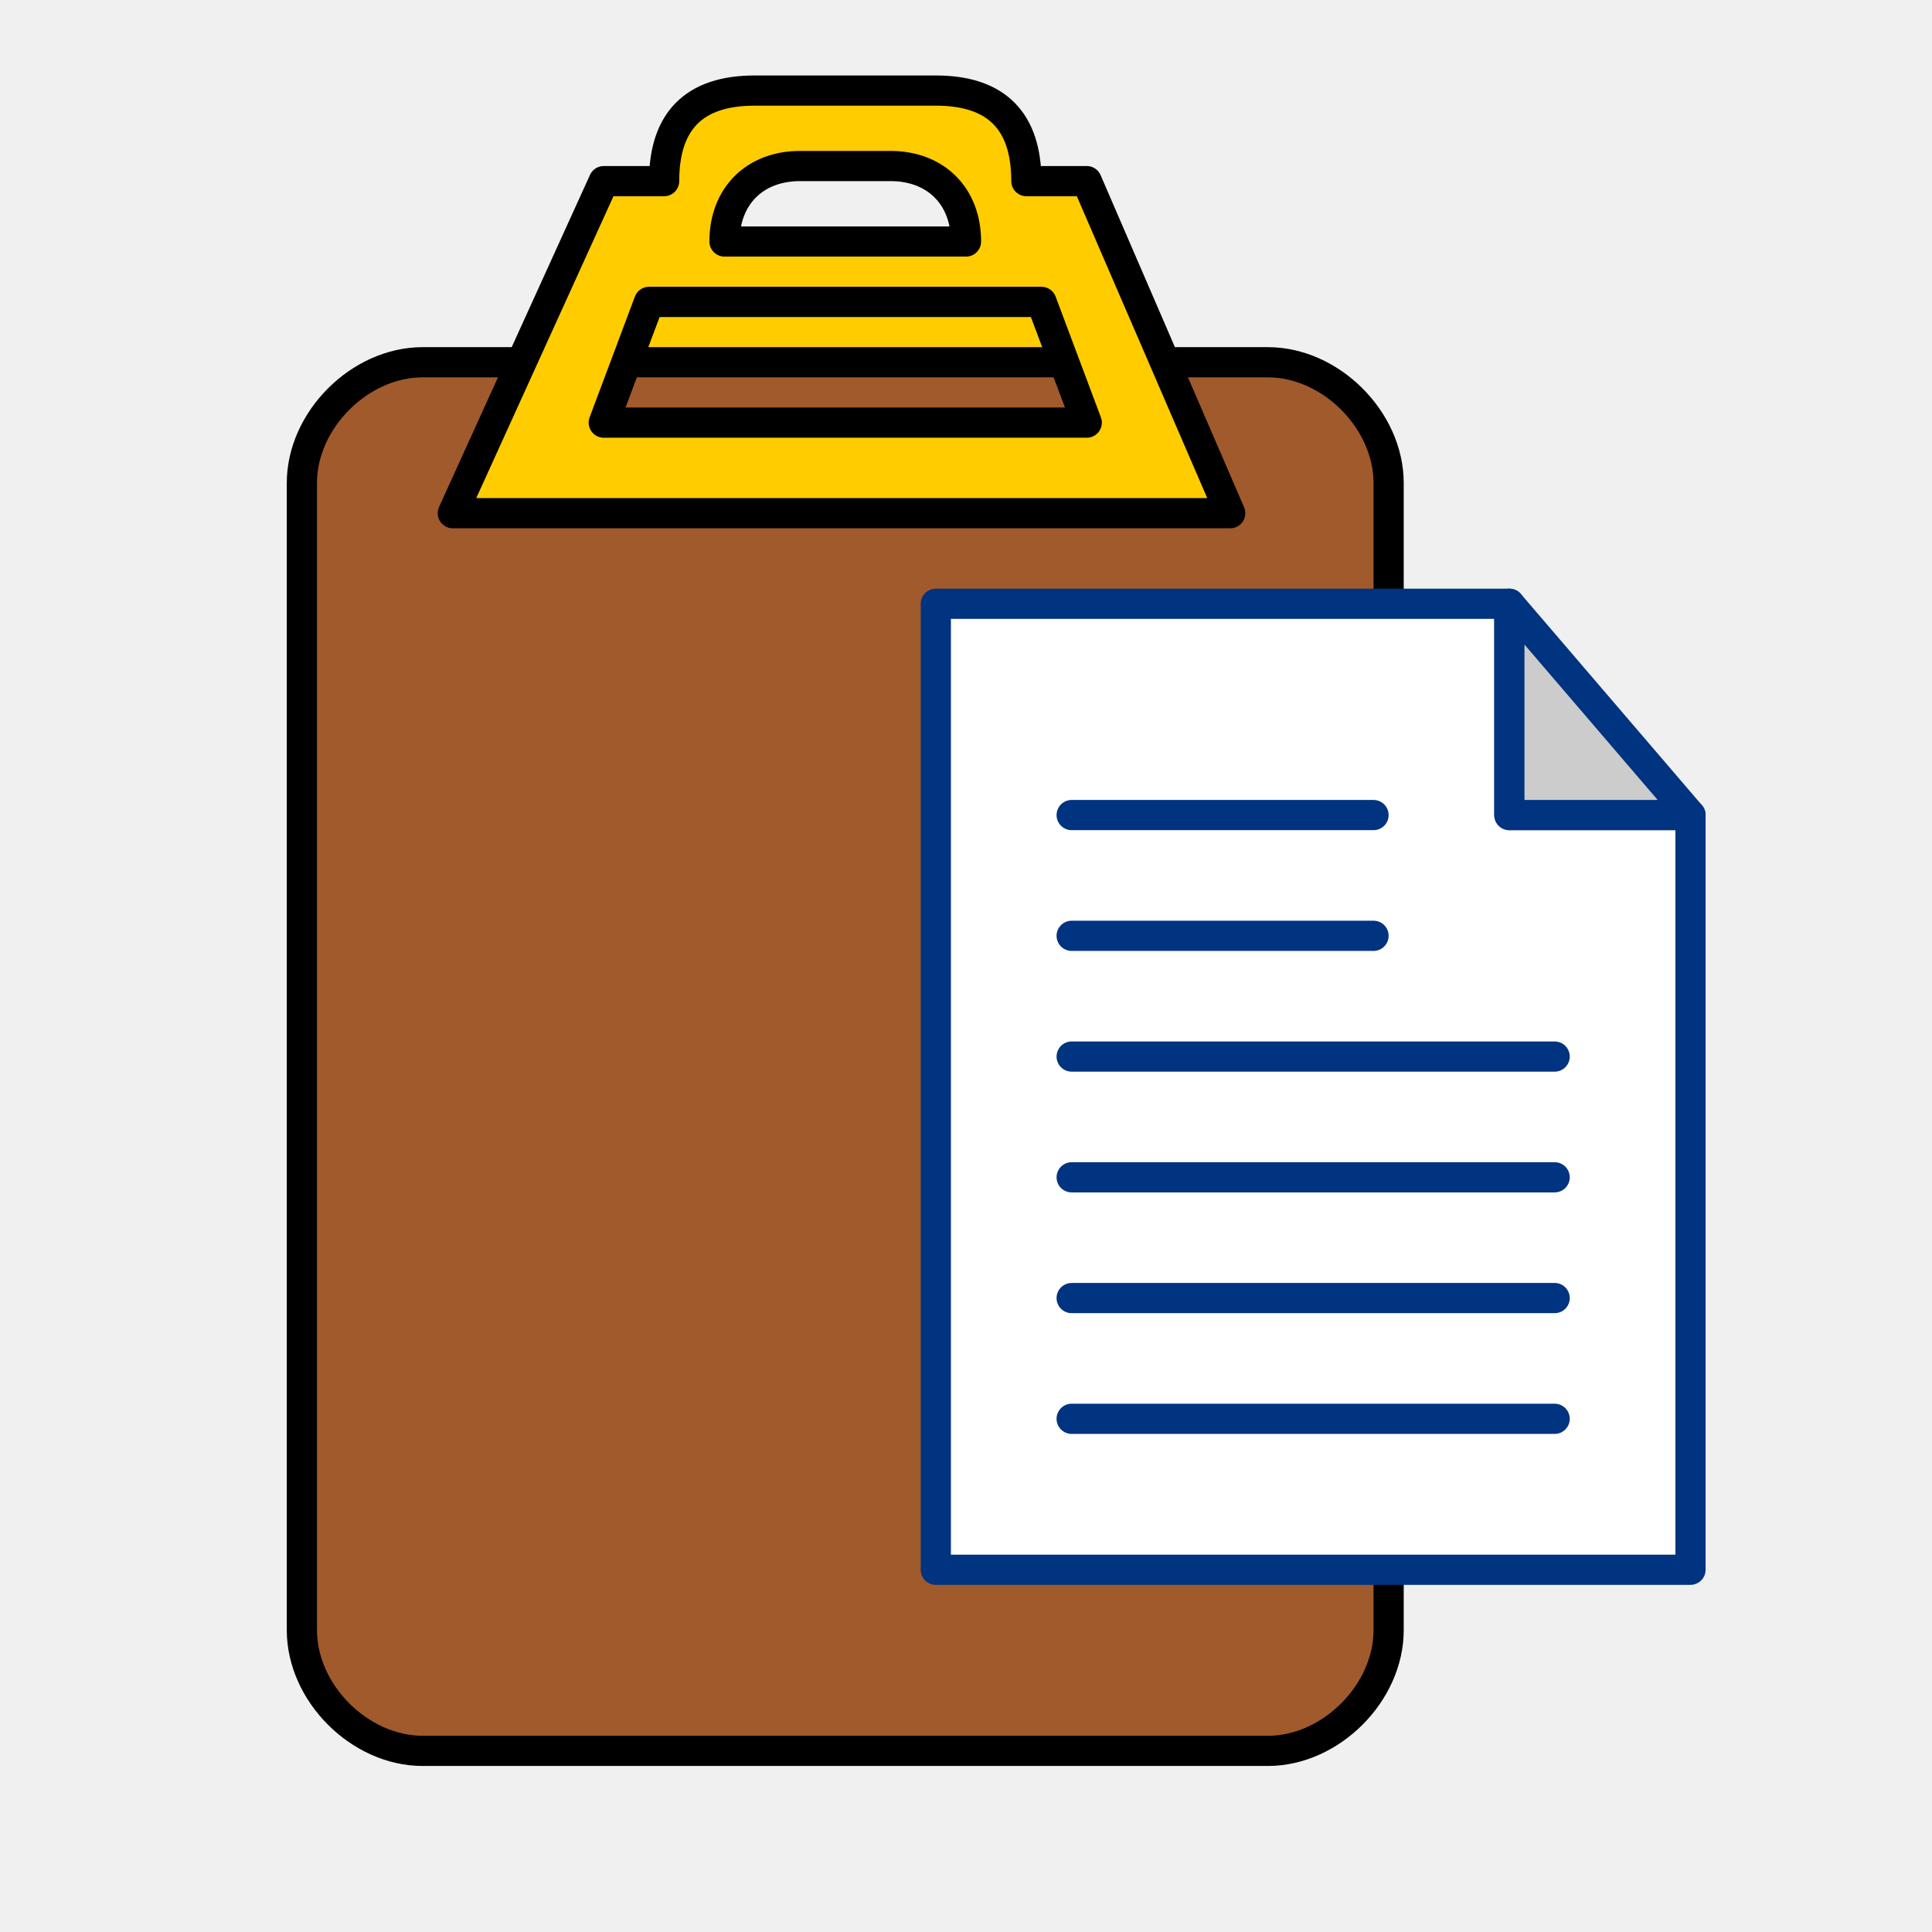
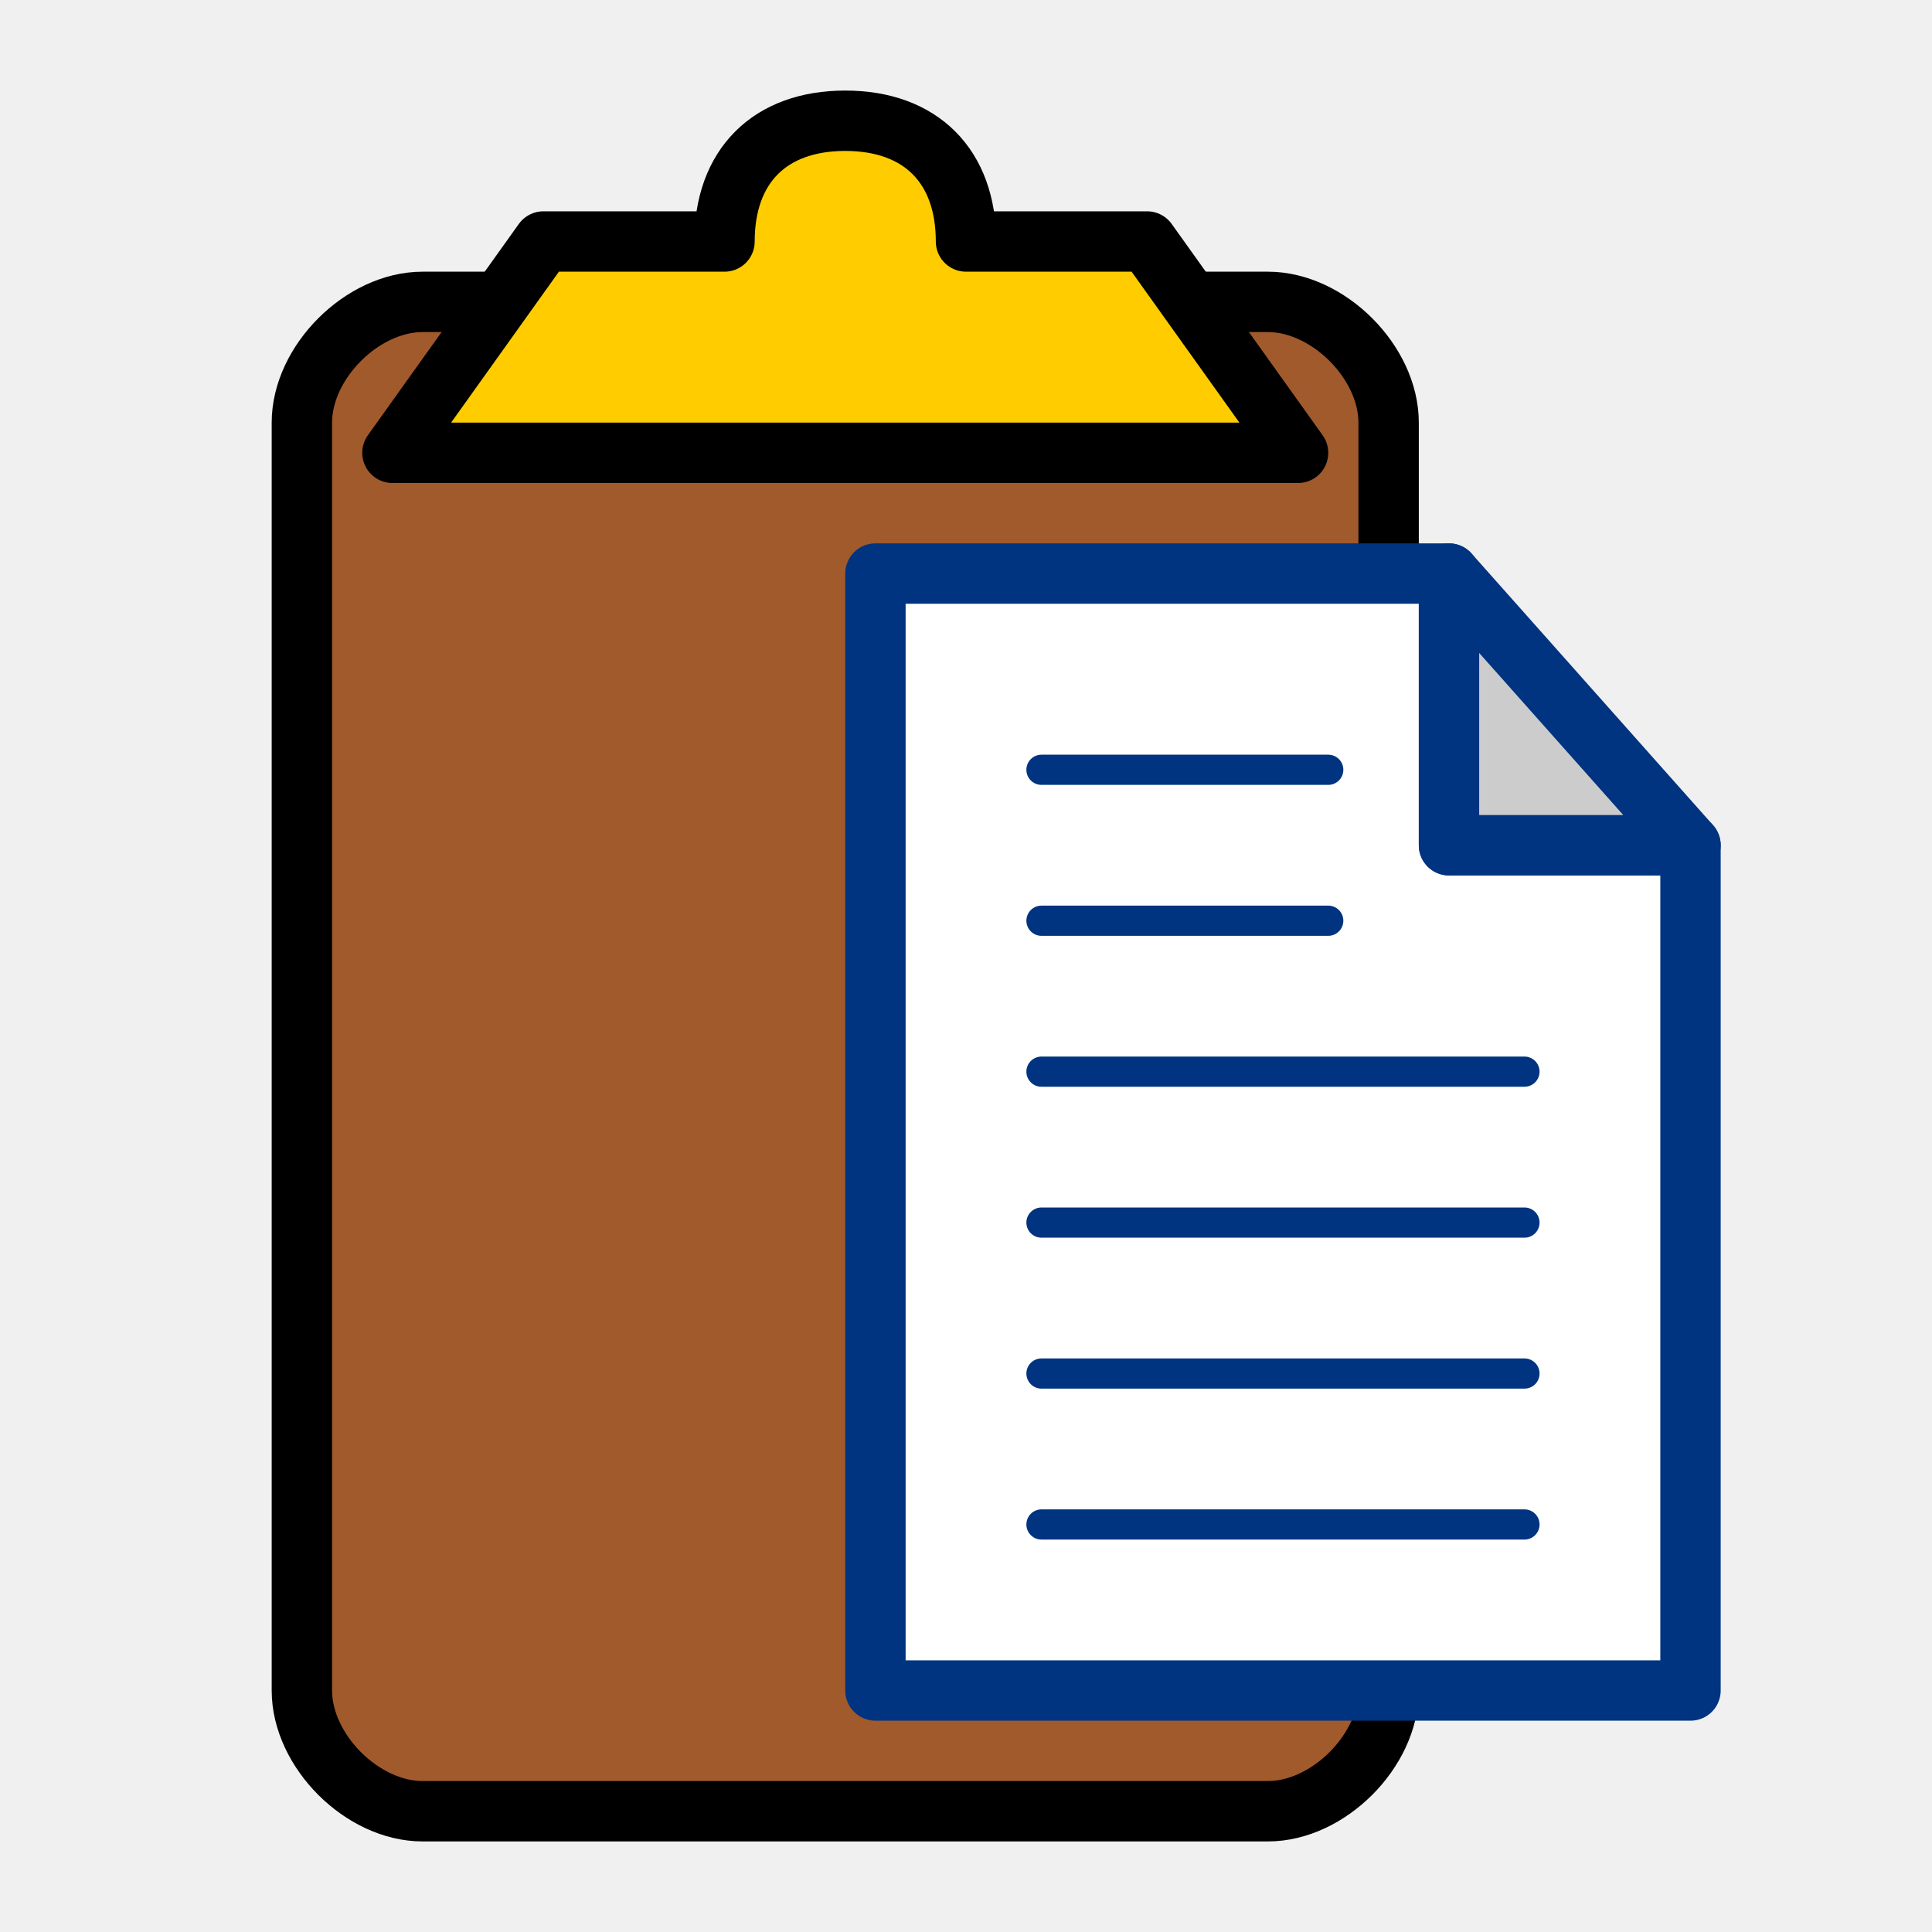
<svg xmlns="http://www.w3.org/2000/svg" version="1.0" width="64" height="64" id="svg2385">
  <defs id="defs2387" />
-   <path d="M 21.5,10 L 20,14 L 36,14 L 34.5,10 L 21.5,10 z" id="path2409" style="opacity:1;fill:#ffcc00;fill-opacity:1;fill-rule:nonzero;stroke:#000000;stroke-width:1;stroke-linecap:butt;stroke-linejoin:round;marker:none;marker-start:none;marker-mid:none;marker-end:none;stroke-miterlimit:4;stroke-dasharray:none;stroke-dashoffset:0;stroke-opacity:1;visibility:visible;display:inline;overflow:visible;enable-background:accumulate" />
-   <path d="M 14,12 L 42,12 C 44.083,12 46,13.917 46,16 L 46,54 C 46,56.083 44.083,58 42,58 L 14,58 C 11.917,58 10,56.083 10,54 L 10,16 C 10,13.917 11.917,12 14,12 z" id="rect2383" style="fill:#a05a2c;fill-opacity:1;fill-rule:nonzero;stroke:#000000;stroke-width:1;stroke-linecap:butt;stroke-linejoin:round;marker:none;marker-start:none;marker-mid:none;marker-end:none;stroke-miterlimit:4;stroke-dasharray:none;stroke-dashoffset:0;stroke-opacity:1;visibility:visible;display:inline;overflow:visible;enable-background:accumulate" />
-   <path d="M 31,20 L 50,20 L 50,27 L 56,27 L 56,52 L 31,52 L 31,20 z" id="path3467" style="fill:#ffffff;fill-opacity:1;fill-rule:nonzero;stroke:#003380;stroke-width:1;stroke-linecap:butt;stroke-linejoin:round;stroke-miterlimit:4;stroke-dasharray:none;stroke-dashoffset:0;stroke-opacity:1" />
-   <path d="M 35.5,27 L 45.5,27 L 35.5,27 z M 35.5,31 L 45.5,31 L 35.5,31 z M 35.5,35 L 51.5,35 L 35.5,35 z M 35.5,39 L 51.5,39 L 35.5,39 z M 35.5,43 L 51.5,43 L 35.5,43 z M 35.5,47 L 51.5,47 L 35.5,47 z" id="path3469" style="opacity:1;fill:none;fill-opacity:1;fill-rule:nonzero;stroke:#003380;stroke-width:1;stroke-linecap:butt;stroke-linejoin:round;marker:none;marker-start:none;marker-mid:none;marker-end:none;stroke-miterlimit:4;stroke-dasharray:none;stroke-dashoffset:0;stroke-opacity:1;visibility:visible;display:inline;overflow:visible;enable-background:accumulate" />
-   <path d="M 50,20 L 56,27 L 50,27 L 50,20 z" id="path3471" style="fill:#cccccc;fill-opacity:1;fill-rule:nonzero;stroke:#003380;stroke-width:1;stroke-linecap:butt;stroke-linejoin:round;stroke-miterlimit:4;stroke-dasharray:none;stroke-dashoffset:0;stroke-opacity:1" />
-   <path d="M 25,3 C 23,3 22,4 22,6 L 20,6 L 15,17 L 40.752,17 L 36,6 L 34,6 C 34,4 33,3 31,3 L 25,3 z M 26.5,5.5 L 29.5,5.5 C 31,5.5 32,6.5 32,8 L 24,8 C 24,6.5 25,5.5 26.5,5.5 z M 21.5,10 L 34.5,10 L 36,14 L 20,14 L 21.5,10 z" id="path2388" style="opacity:1;fill:#ffcc00;fill-opacity:1;fill-rule:nonzero;stroke:#000000;stroke-width:1;stroke-linecap:butt;stroke-linejoin:round;marker:none;marker-start:none;marker-mid:none;marker-end:none;stroke-miterlimit:4;stroke-dasharray:none;stroke-dashoffset:0;stroke-opacity:1;visibility:visible;display:inline;overflow:visible;enable-background:accumulate" />
+   <path d="M 14,10 L 42,10 C 44,10 46,12 46,14 L 46,56 C 46,58 44,60 42,60 L 14,60 C 12,60 10,58 10,56 L 10,14 C 10,12 12,10 14,10 z" id="rect2383" style="fill:#a05a2c;stroke:#000000;stroke-width:2;stroke-linecap:round;stroke-linejoin:round" />
+   <path d="M 18,8 L 13,15 L 43,15 L 38,8 L 32,8 C 32,5.5 30.5,4 28,4 C 25.5,4 24,5.5 24,8 L 18,8 z" id="path2388" style="fill:#ffcc00;stroke:#000000;stroke-width:2;stroke-linecap:round;stroke-linejoin:round" />
+   <path d="M 29,19 L 48,19 L 48,28 L 56,28 L 56,56 L 29,56 L 29,19 z" id="path2463" style="fill:#ffffff;stroke:#003380;stroke-width:2;stroke-linecap:round;stroke-linejoin:round" />
+   <path d="M 34.5,25.5 L 44,25.5 L 34.5,25.5 z M 34.5,30.5 L 44,30.5 L 34.5,30.5 z M 34.5,35.5 L 50.5,35.5 L 34.5,35.5 z M 34.5,40.5 L 50.5,40.5 L 34.5,40.5 z M 34.5,45.5 L 50.5,45.5 L 34.5,45.5 z M 34.5,50.5 L 50.5,50.5 L 34.5,50.5 z" id="path2465" style="fill:none;stroke:#003380;stroke-width:1;stroke-linecap:round;stroke-linejoin:round" />
+   <path d="M 48,19 L 56,28 L 48,28 L 48,19 z" id="path2467" style="fill:#cccccc;stroke:#003380;stroke-width:2;stroke-linecap:round;stroke-linejoin:round" />
</svg>
